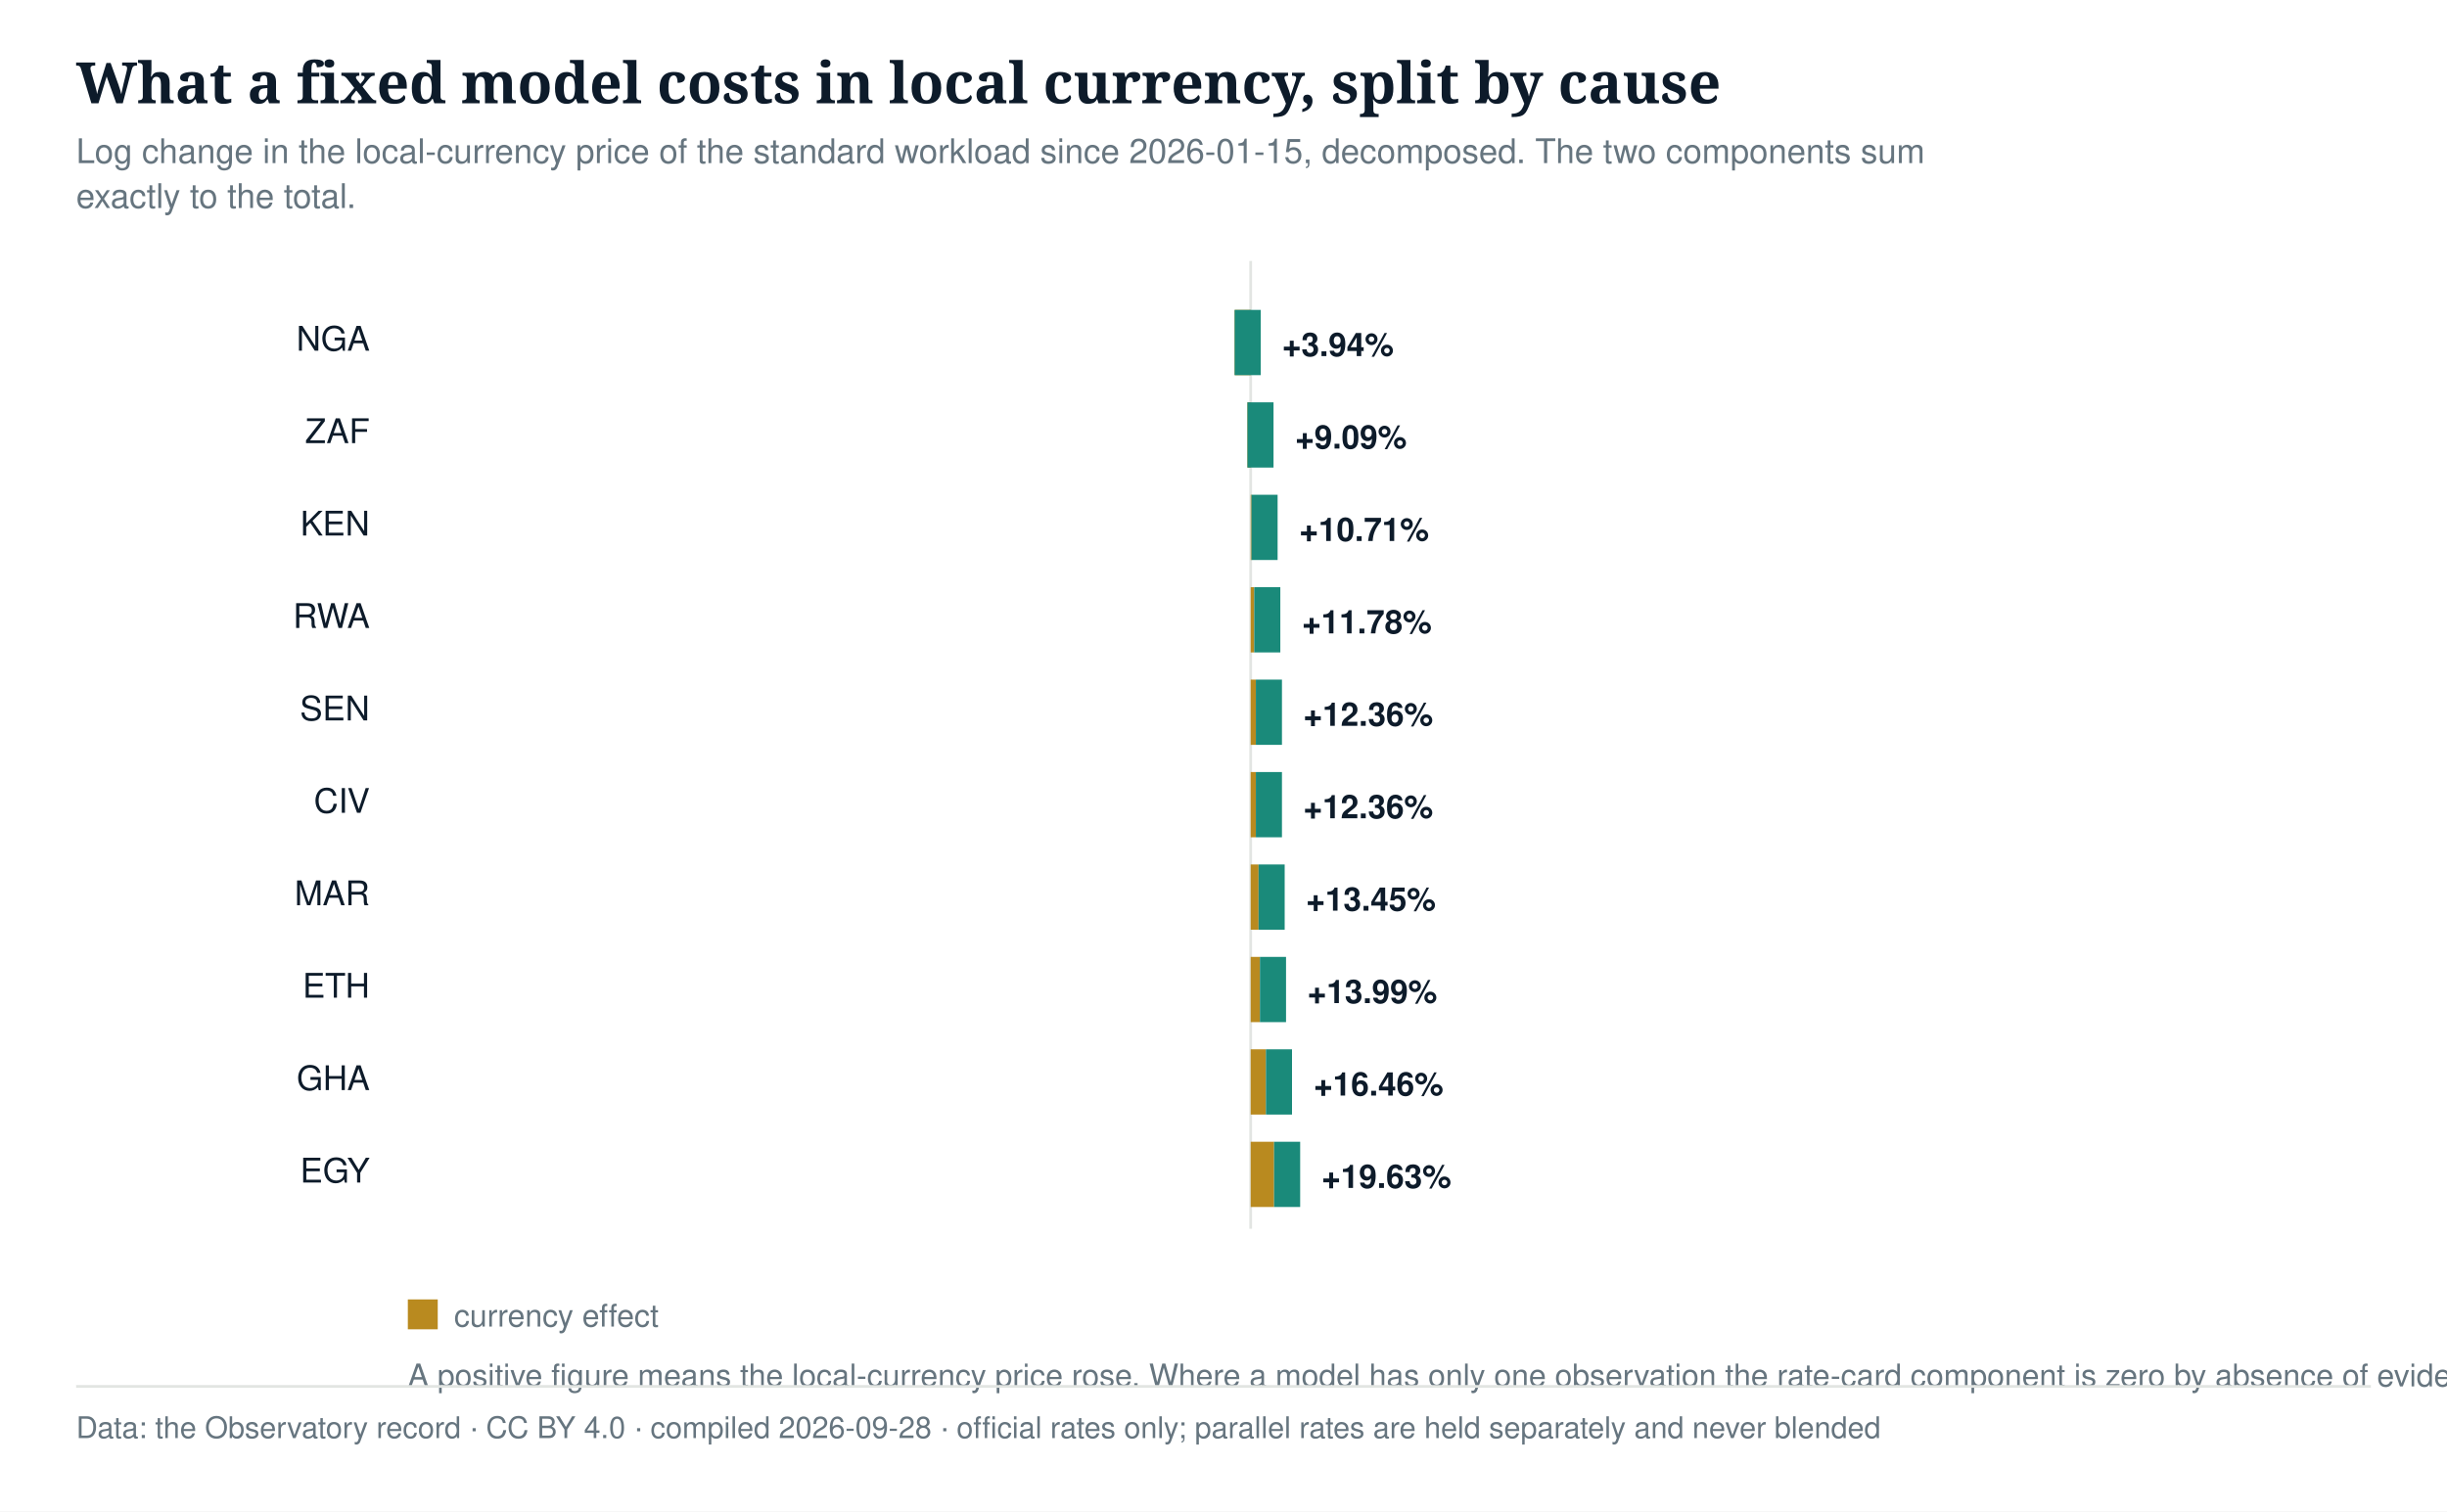
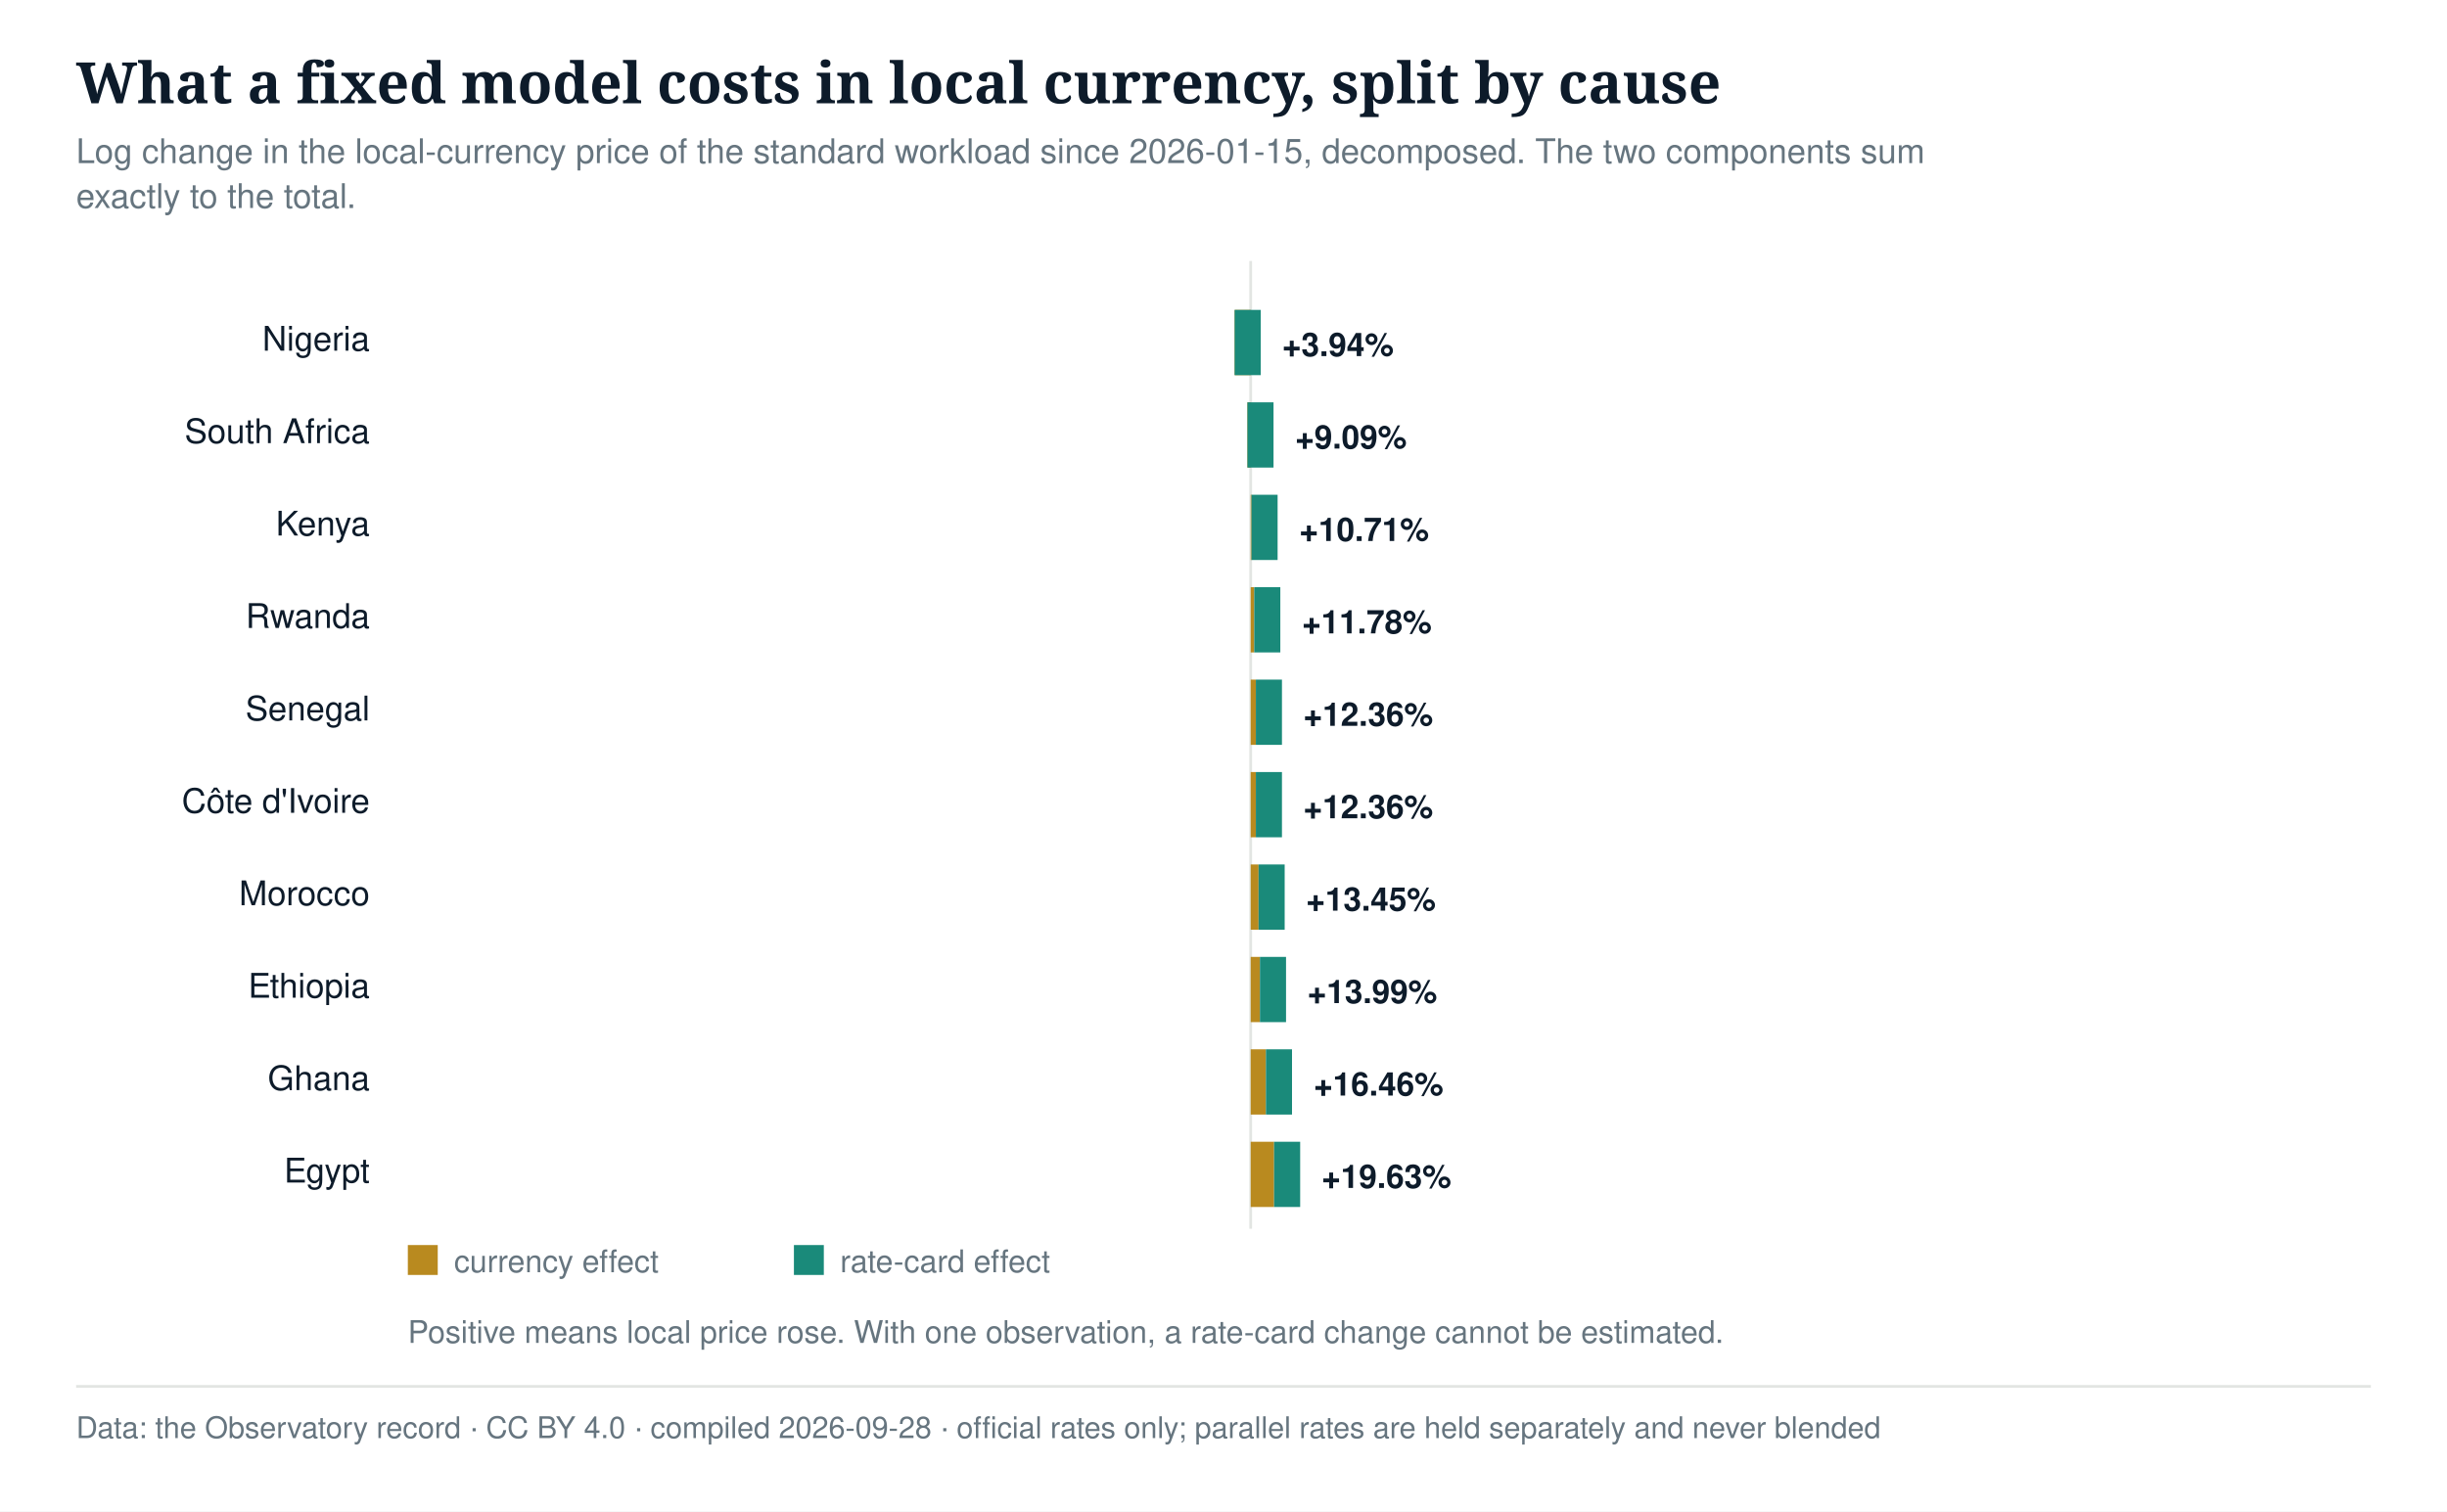
- <svg xmlns="http://www.w3.org/2000/svg" viewBox="0 0 900 556" width="900" height="556" role="img" aria-label="Decomposition of the change in local-currency price of a fixed model since 2026-01-15. The currency effect runs from -6.41% in NGA to +9.28% in EGY, with no change on the rate card.">
+ <svg xmlns="http://www.w3.org/2000/svg" viewBox="0 0 900 556" width="900" height="556" role="img" aria-label="Decomposition of the change in local-currency price of a fixed model since 2026-01-15. The currency effect runs from -6.41% in Nigeria to +9.28% in Egypt; a rate-card change cannot be estimated from one observation.">
  <rect width="900" height="556" fill="#FFFFFF" />
  <text x="28" y="38" font-family="'Source Serif 4',Georgia,serif" font-size="21" font-weight="600" fill="#0D1B2A">What a fixed model costs in local currency, split by cause</text>
  <text x="28" y="60.0" font-family="IBM Plex Sans,-apple-system,'Segoe UI',Helvetica,Arial,sans-serif" font-size="12.5" fill="#66757F">Log change in the local-currency price of the standard workload since 2026-01-15, decomposed. The two components sum</text>
  <text x="28" y="76.5" font-family="IBM Plex Sans,-apple-system,'Segoe UI',Helvetica,Arial,sans-serif" font-size="12.5" fill="#66757F">exactly to the total.</text>
  <line x1="460.0" y1="96" x2="460.0" y2="452" stroke="#E2E5E2" />
-   <text x="136" y="129" text-anchor="end" font-family="IBM Plex Sans,-apple-system,'Segoe UI',Helvetica,Arial,sans-serif" font-size="12.5" fill="#0D1B2A">NGA</text>
+   <text x="136" y="129" text-anchor="end" font-family="IBM Plex Sans,-apple-system,'Segoe UI',Helvetica,Arial,sans-serif" font-size="12.5" fill="#0D1B2A">Nigeria</text>
  <rect x="454.1" y="114" width="5.9" height="24" fill="#B98A1F" />
  <rect x="454.1" y="114" width="9.6" height="24" fill="#1A8A7A" />
  <text x="471.6" y="131" text-anchor="start" font-family="IBM Plex Sans,-apple-system,'Segoe UI',Helvetica,Arial,sans-serif" font-size="12" font-weight="600" fill="#0D1B2A">+3.94%</text>
-   <text x="136" y="163" text-anchor="end" font-family="IBM Plex Sans,-apple-system,'Segoe UI',Helvetica,Arial,sans-serif" font-size="12.5" fill="#0D1B2A">ZAF</text>
+   <text x="136" y="163" text-anchor="end" font-family="IBM Plex Sans,-apple-system,'Segoe UI',Helvetica,Arial,sans-serif" font-size="12.5" fill="#0D1B2A">South Africa</text>
  <rect x="458.8" y="148" width="1.2" height="24" fill="#B98A1F" />
  <rect x="458.8" y="148" width="9.6" height="24" fill="#1A8A7A" />
  <text x="476.4" y="165" text-anchor="start" font-family="IBM Plex Sans,-apple-system,'Segoe UI',Helvetica,Arial,sans-serif" font-size="12" font-weight="600" fill="#0D1B2A">+9.09%</text>
-   <text x="136" y="197" text-anchor="end" font-family="IBM Plex Sans,-apple-system,'Segoe UI',Helvetica,Arial,sans-serif" font-size="12.5" fill="#0D1B2A">KEN</text>
+   <text x="136" y="197" text-anchor="end" font-family="IBM Plex Sans,-apple-system,'Segoe UI',Helvetica,Arial,sans-serif" font-size="12.5" fill="#0D1B2A">Kenya</text>
  <rect x="460.0" y="182" width="0.3" height="24" fill="#B98A1F" />
  <rect x="460.3" y="182" width="9.6" height="24" fill="#1A8A7A" />
  <text x="477.9" y="199" text-anchor="start" font-family="IBM Plex Sans,-apple-system,'Segoe UI',Helvetica,Arial,sans-serif" font-size="12" font-weight="600" fill="#0D1B2A">+10.71%</text>
-   <text x="136" y="231" text-anchor="end" font-family="IBM Plex Sans,-apple-system,'Segoe UI',Helvetica,Arial,sans-serif" font-size="12.5" fill="#0D1B2A">RWA</text>
+   <text x="136" y="231" text-anchor="end" font-family="IBM Plex Sans,-apple-system,'Segoe UI',Helvetica,Arial,sans-serif" font-size="12.5" fill="#0D1B2A">Rwanda</text>
  <rect x="460.0" y="216" width="1.3" height="24" fill="#B98A1F" />
  <rect x="461.3" y="216" width="9.6" height="24" fill="#1A8A7A" />
  <text x="478.9" y="233" text-anchor="start" font-family="IBM Plex Sans,-apple-system,'Segoe UI',Helvetica,Arial,sans-serif" font-size="12" font-weight="600" fill="#0D1B2A">+11.78%</text>
-   <text x="136" y="265" text-anchor="end" font-family="IBM Plex Sans,-apple-system,'Segoe UI',Helvetica,Arial,sans-serif" font-size="12.5" fill="#0D1B2A">SEN</text>
+   <text x="136" y="265" text-anchor="end" font-family="IBM Plex Sans,-apple-system,'Segoe UI',Helvetica,Arial,sans-serif" font-size="12.5" fill="#0D1B2A">Senegal</text>
  <rect x="460.0" y="250" width="1.9" height="24" fill="#B98A1F" />
  <rect x="461.9" y="250" width="9.6" height="24" fill="#1A8A7A" />
  <text x="479.4" y="267" text-anchor="start" font-family="IBM Plex Sans,-apple-system,'Segoe UI',Helvetica,Arial,sans-serif" font-size="12" font-weight="600" fill="#0D1B2A">+12.36%</text>
-   <text x="136" y="299" text-anchor="end" font-family="IBM Plex Sans,-apple-system,'Segoe UI',Helvetica,Arial,sans-serif" font-size="12.5" fill="#0D1B2A">CIV</text>
+   <text x="136" y="299" text-anchor="end" font-family="IBM Plex Sans,-apple-system,'Segoe UI',Helvetica,Arial,sans-serif" font-size="12.5" fill="#0D1B2A">Côte d'Ivoire</text>
  <rect x="460.0" y="284" width="1.9" height="24" fill="#B98A1F" />
  <rect x="461.9" y="284" width="9.6" height="24" fill="#1A8A7A" />
  <text x="479.4" y="301" text-anchor="start" font-family="IBM Plex Sans,-apple-system,'Segoe UI',Helvetica,Arial,sans-serif" font-size="12" font-weight="600" fill="#0D1B2A">+12.36%</text>
-   <text x="136" y="333" text-anchor="end" font-family="IBM Plex Sans,-apple-system,'Segoe UI',Helvetica,Arial,sans-serif" font-size="12.5" fill="#0D1B2A">MAR</text>
+   <text x="136" y="333" text-anchor="end" font-family="IBM Plex Sans,-apple-system,'Segoe UI',Helvetica,Arial,sans-serif" font-size="12.5" fill="#0D1B2A">Morocco</text>
  <rect x="460.0" y="318" width="2.9" height="24" fill="#B98A1F" />
  <rect x="462.9" y="318" width="9.6" height="24" fill="#1A8A7A" />
  <text x="480.4" y="335" text-anchor="start" font-family="IBM Plex Sans,-apple-system,'Segoe UI',Helvetica,Arial,sans-serif" font-size="12" font-weight="600" fill="#0D1B2A">+13.45%</text>
-   <text x="136" y="367" text-anchor="end" font-family="IBM Plex Sans,-apple-system,'Segoe UI',Helvetica,Arial,sans-serif" font-size="12.5" fill="#0D1B2A">ETH</text>
+   <text x="136" y="367" text-anchor="end" font-family="IBM Plex Sans,-apple-system,'Segoe UI',Helvetica,Arial,sans-serif" font-size="12.5" fill="#0D1B2A">Ethiopia</text>
  <rect x="460.0" y="352" width="3.4" height="24" fill="#B98A1F" />
  <rect x="463.4" y="352" width="9.6" height="24" fill="#1A8A7A" />
  <text x="480.9" y="369" text-anchor="start" font-family="IBM Plex Sans,-apple-system,'Segoe UI',Helvetica,Arial,sans-serif" font-size="12" font-weight="600" fill="#0D1B2A">+13.99%</text>
-   <text x="136" y="401" text-anchor="end" font-family="IBM Plex Sans,-apple-system,'Segoe UI',Helvetica,Arial,sans-serif" font-size="12.5" fill="#0D1B2A">GHA</text>
+   <text x="136" y="401" text-anchor="end" font-family="IBM Plex Sans,-apple-system,'Segoe UI',Helvetica,Arial,sans-serif" font-size="12.5" fill="#0D1B2A">Ghana</text>
  <rect x="460.0" y="386" width="5.6" height="24" fill="#B98A1F" />
  <rect x="465.6" y="386" width="9.6" height="24" fill="#1A8A7A" />
  <text x="483.2" y="403" text-anchor="start" font-family="IBM Plex Sans,-apple-system,'Segoe UI',Helvetica,Arial,sans-serif" font-size="12" font-weight="600" fill="#0D1B2A">+16.46%</text>
-   <text x="136" y="435" text-anchor="end" font-family="IBM Plex Sans,-apple-system,'Segoe UI',Helvetica,Arial,sans-serif" font-size="12.5" fill="#0D1B2A">EGY</text>
+   <text x="136" y="435" text-anchor="end" font-family="IBM Plex Sans,-apple-system,'Segoe UI',Helvetica,Arial,sans-serif" font-size="12.5" fill="#0D1B2A">Egypt</text>
  <rect x="460.0" y="420" width="8.6" height="24" fill="#B98A1F" />
  <rect x="468.6" y="420" width="9.6" height="24" fill="#1A8A7A" />
  <text x="486.1" y="437" text-anchor="start" font-family="IBM Plex Sans,-apple-system,'Segoe UI',Helvetica,Arial,sans-serif" font-size="12" font-weight="600" fill="#0D1B2A">+19.63%</text>
-   <rect x="150" y="478" width="11" height="11" fill="#B98A1F" />
-   <text x="167" y="488" font-family="IBM Plex Sans,-apple-system,'Segoe UI',Helvetica,Arial,sans-serif" font-size="11.5" fill="#66757F">currency effect</text>
-   <text x="150" y="510" font-family="IBM Plex Sans,-apple-system,'Segoe UI',Helvetica,Arial,sans-serif" font-size="11.5" fill="#66757F">A positive figure means the local-currency price rose. Where a model has only one observation the rate-card component is zero by absence of evidence, not by evidence of no change.</text>
+   <rect x="150" y="458" width="11" height="11" fill="#B98A1F" />
+   <text x="167" y="468" font-family="IBM Plex Sans,-apple-system,'Segoe UI',Helvetica,Arial,sans-serif" font-size="11.5" fill="#66757F">currency effect</text>
+   <rect x="292" y="458" width="11" height="11" fill="#1A8A7A" />
+   <text x="309" y="468" font-family="IBM Plex Sans,-apple-system,'Segoe UI',Helvetica,Arial,sans-serif" font-size="11.5" fill="#66757F">rate-card effect</text>
+   <text x="150" y="494" font-family="IBM Plex Sans,-apple-system,'Segoe UI',Helvetica,Arial,sans-serif" font-size="11.5" fill="#66757F">Positive means local price rose. With one observation, a rate-card change cannot be estimated.</text>
  <line x1="28" y1="510" x2="872" y2="510" stroke="#E2E5E2" />
  <text x="28" y="529" font-family="IBM Plex Sans,-apple-system,'Segoe UI',Helvetica,Arial,sans-serif" font-size="11" fill="#66757F">Data: the Observatory record · CC BY 4.0 · compiled 2026-09-28 · official rates only; parallel rates are held separately and never blended</text>
</svg>
